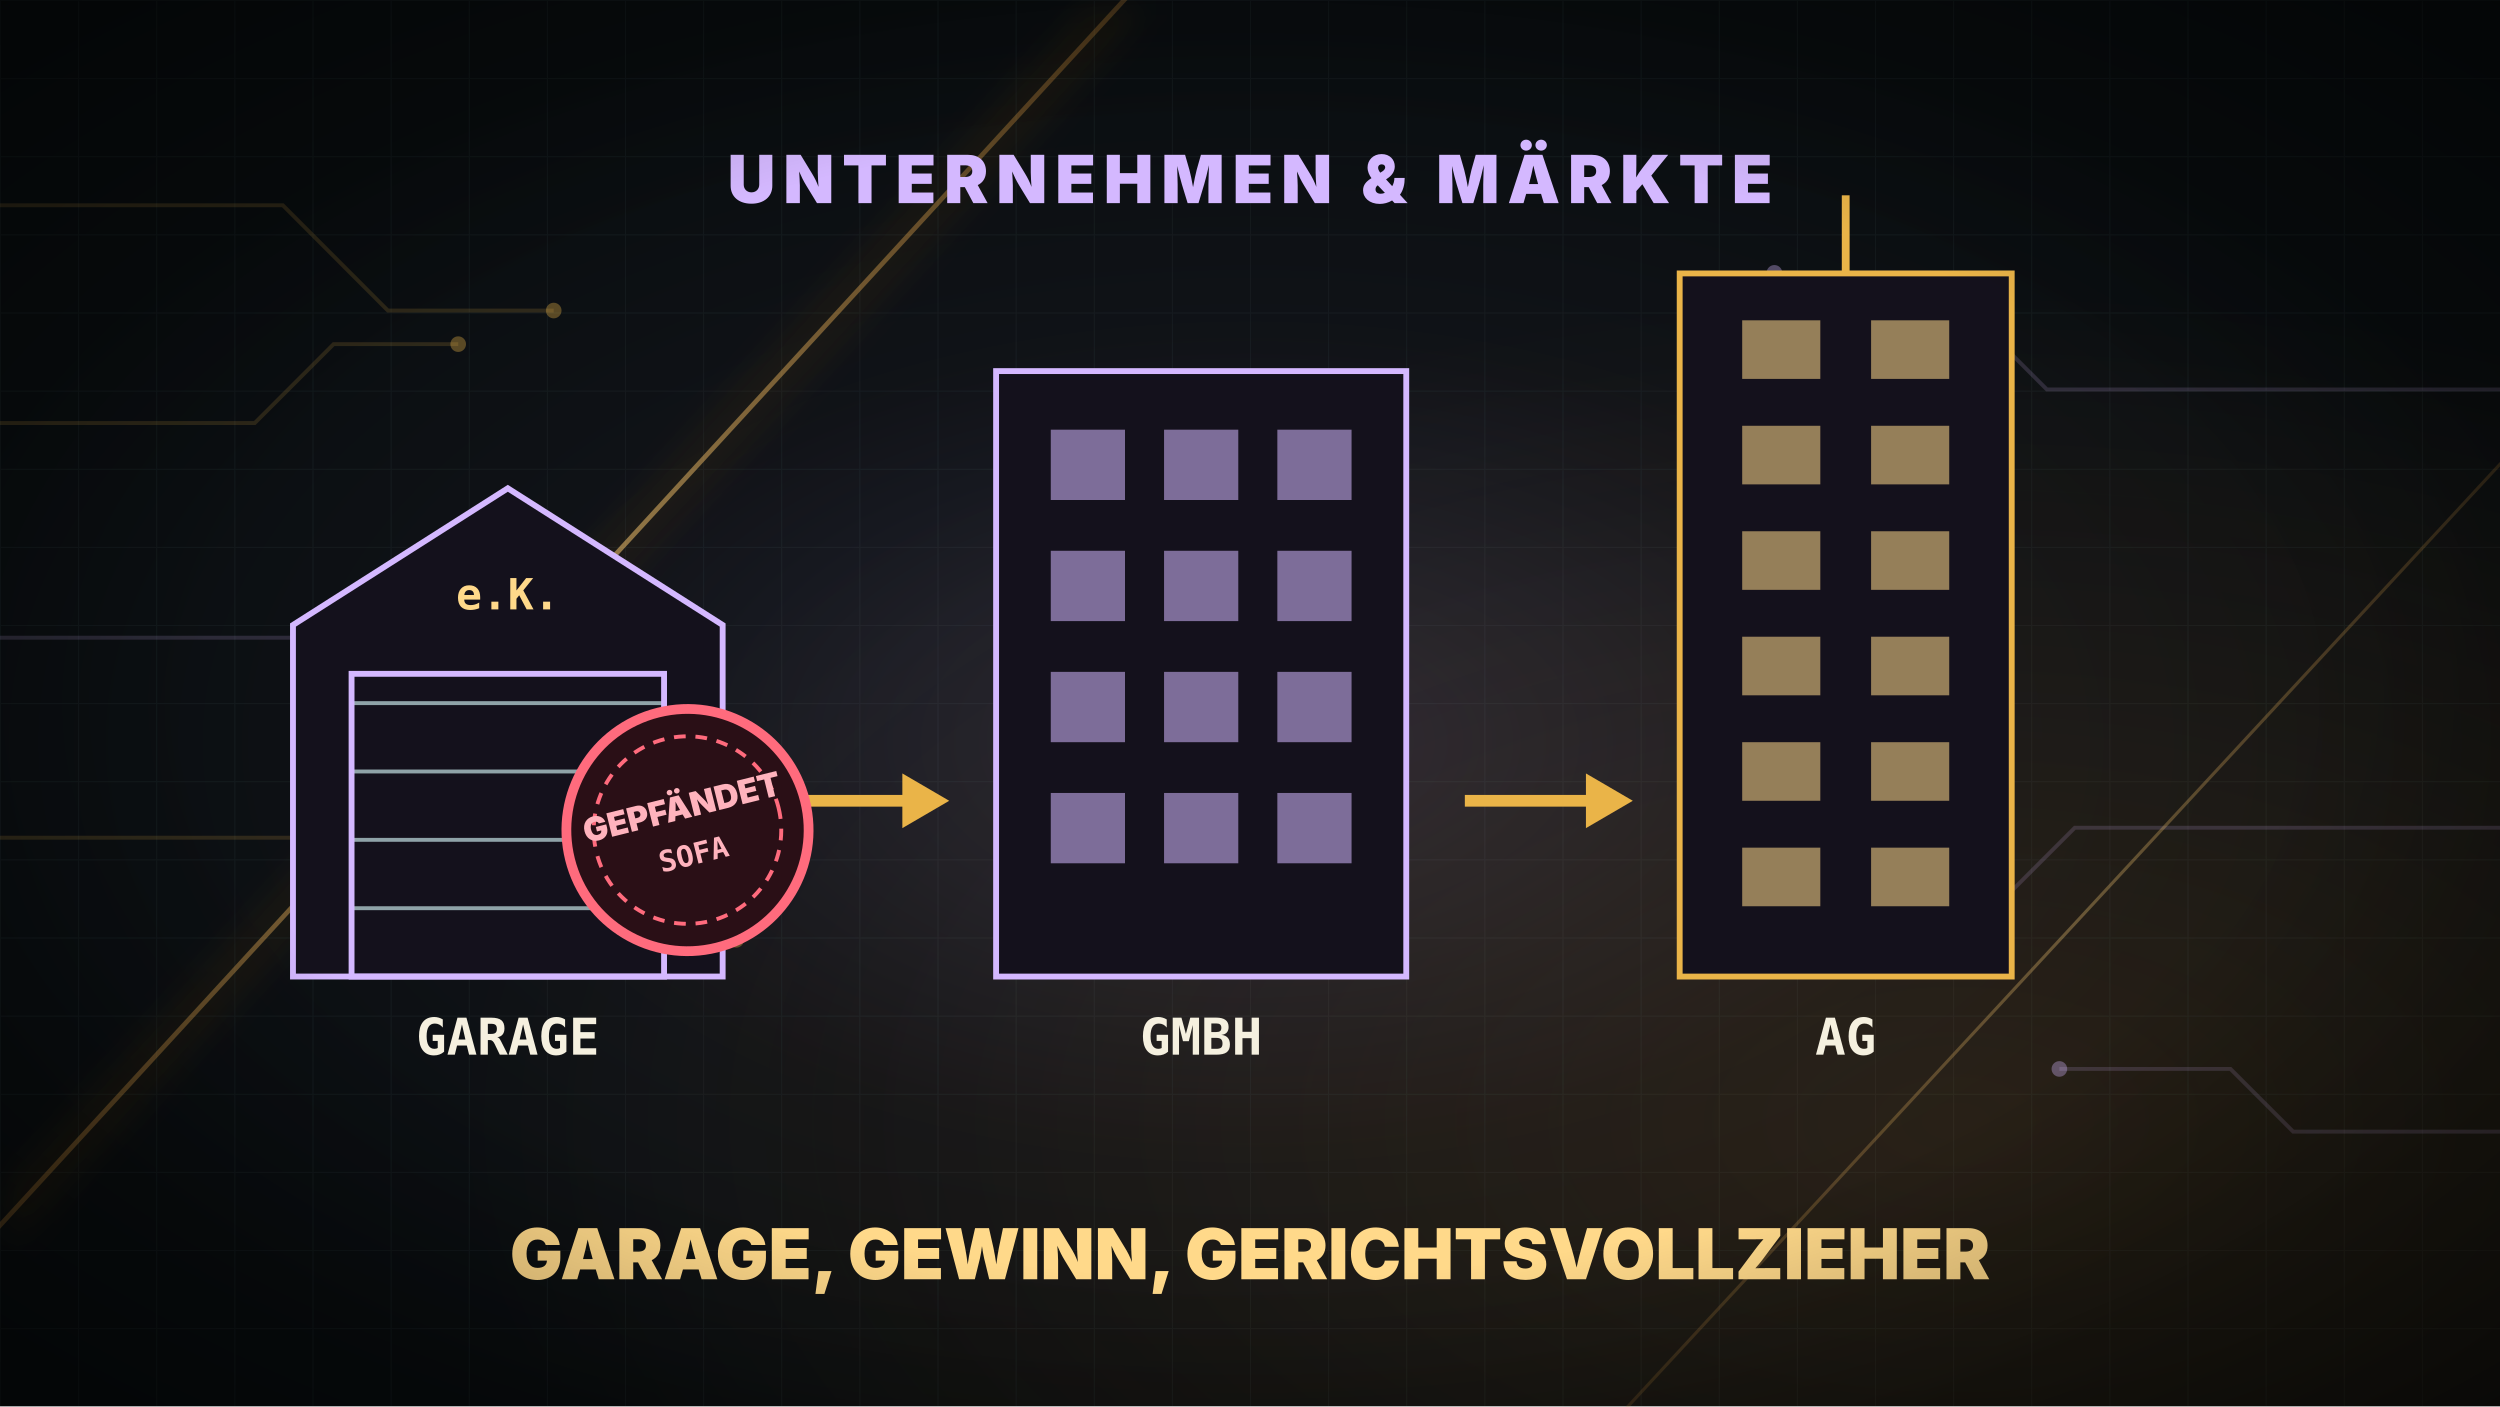
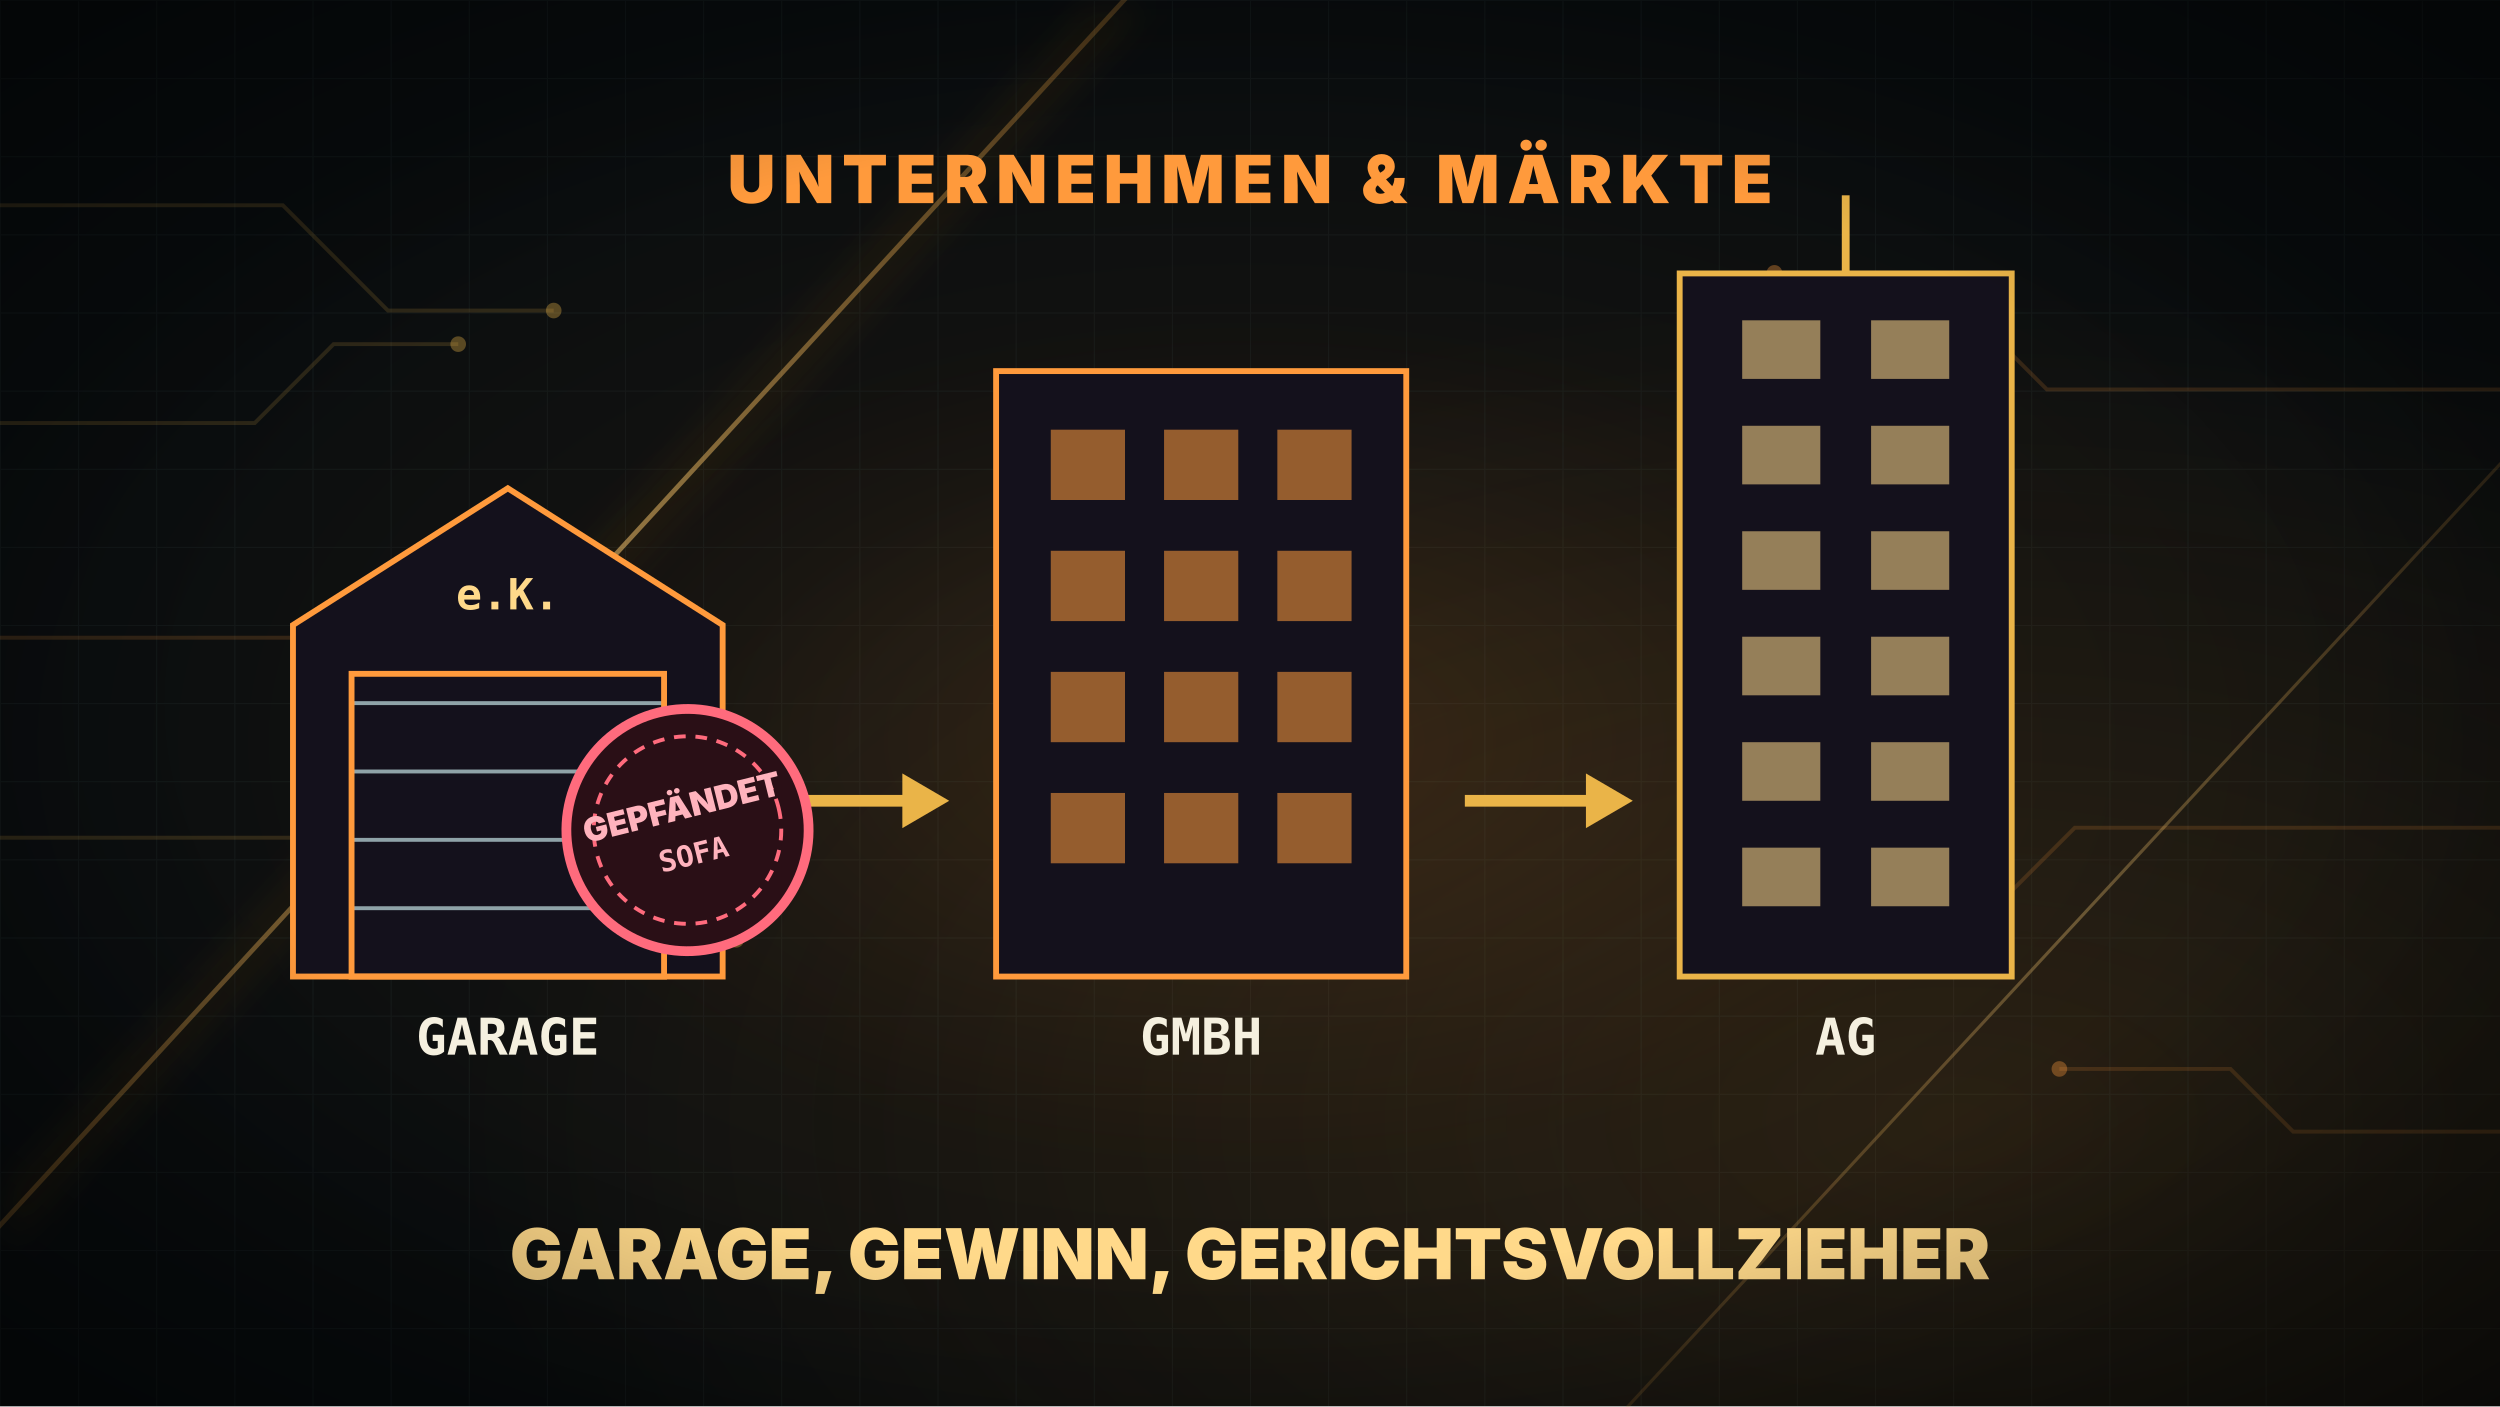
<svg xmlns="http://www.w3.org/2000/svg" width="1280" height="720" viewBox="0 0 1280 720">
  <defs>
    <radialGradient id="unternehmen-glow" cx="0.5" cy="0.528" r=".55">
-       <stop offset="0" stop-color="#d4b8ff" stop-opacity=".16" />
-       <stop offset=".55" stop-color="#d4b8ff" stop-opacity=".035" />
-       <stop offset="1" stop-color="#d4b8ff" stop-opacity="0" />
+       <stop offset="0" stop-color="#ff9a3c" stop-opacity=".16" />
+       <stop offset=".55" stop-color="#ff9a3c" stop-opacity=".035" />
+       <stop offset="1" stop-color="#ff9a3c" stop-opacity="0" />
    </radialGradient>
    <radialGradient id="unternehmen-warm" cx=".78" cy=".8" r=".6">
      <stop offset="0" stop-color="#f39a2b" stop-opacity=".12" />
      <stop offset="1" stop-color="#f39a2b" stop-opacity="0" />
    </radialGradient>
    <radialGradient id="unternehmen-vignette" cx=".5" cy=".5" r=".75">
      <stop offset=".55" stop-color="#000" stop-opacity="0" />
      <stop offset="1" stop-color="#000" stop-opacity=".62" />
    </radialGradient>
    <linearGradient id="unternehmen-gold" x1="0" y1="0" x2="1" y2="1">
      <stop offset="0" stop-color="#fff1bb" />
      <stop offset=".55" stop-color="#efc261" />
      <stop offset="1" stop-color="#cc8f25" />
    </linearGradient>
    <linearGradient id="unternehmen-goldv" x1="0" y1="0" x2="0" y2="1">
      <stop offset="0" stop-color="#ffe4a1" />
      <stop offset="1" stop-color="#d79a2c" />
    </linearGradient>
    <linearGradient id="unternehmen-ray" x1="0" y1="1" x2="1" y2="0">
      <stop offset="0" stop-color="#d88120" stop-opacity=".2" />
      <stop offset=".5" stop-color="#ffd27a" />
      <stop offset="1" stop-color="#ff9c29" stop-opacity=".15" />
    </linearGradient>
    <linearGradient id="unternehmen-panel" x1="0" y1="0" x2="0" y2="1">
      <stop offset="0" stop-color="#16201f" />
      <stop offset="1" stop-color="#0c1215" />
    </linearGradient>
    <pattern id="unternehmen-grid" width="40" height="40" patternUnits="userSpaceOnUse">
      <path d="M40 0H0V40" fill="none" stroke="#9fe9ef" stroke-opacity=".045" stroke-width="1" />
    </pattern>
    <filter id="unternehmen-glowf" x="-30%" y="-30%" width="160%" height="160%">
      <feGaussianBlur stdDeviation="7" result="b" />
      <feMerge>
        <feMergeNode in="b" />
        <feMergeNode in="SourceGraphic" />
      </feMerge>
    </filter>
    <filter id="unternehmen-soft" x="-20%" y="-20%" width="140%" height="140%">
      <feGaussianBlur stdDeviation="10" />
    </filter>
  </defs>
  <rect width="1280" height="720" fill="#080c0e" />
  <rect width="1280" height="720" fill="url(#unternehmen-grid)" />
  <rect width="1280" height="720" fill="url(#unternehmen-glow)" />
  <rect width="1280" height="720" fill="url(#unternehmen-warm)" />
  <g>
    <path d="M-20 216.6 H130.4 L170.8 176.2 H234.6" stroke="#eab448" stroke-opacity=".16" stroke-width="2" fill="none" />
    <circle cx="234.6" cy="176.2" r="4" fill="#eab448" fill-opacity=".35" />
-     <path d="M1300 579.4 H1174.1 L1142 547.3 H1054.4" stroke="#d4b8ff" stroke-opacity=".16" stroke-width="2" fill="none" />
-     <circle cx="1054.4" cy="547.3" r="4" fill="#d4b8ff" fill-opacity=".35" />
+     <path d="M1300 579.4 H1174.1 L1142 547.3 H1054.4" stroke="#ff9a3c" stroke-opacity=".16" stroke-width="2" fill="none" />
+     <circle cx="1054.4" cy="547.3" r="4" fill="#ff9a3c" fill-opacity=".35" />
    <path d="M-20 428.9 H238.3 L290.5 481.2 H376.9" stroke="#eab448" stroke-opacity=".16" stroke-width="2" fill="none" />
    <circle cx="376.9" cy="481.2" r="4" fill="#eab448" fill-opacity=".35" />
-     <path d="M1300 199.4 H1048 L988.3 139.7 H908.5" stroke="#d4b8ff" stroke-opacity=".16" stroke-width="2" fill="none" />
-     <circle cx="908.5" cy="139.7" r="4" fill="#d4b8ff" fill-opacity=".35" />
+     <path d="M1300 199.4 H1048 L988.3 139.7 H908.5" stroke="#ff9a3c" stroke-opacity=".16" stroke-width="2" fill="none" />
+     <circle cx="908.5" cy="139.7" r="4" fill="#ff9a3c" fill-opacity=".35" />
    <path d="M-20 105.1 H144.8 L198.6 159 H283.5" stroke="#eab448" stroke-opacity=".16" stroke-width="2" fill="none" />
    <circle cx="283.5" cy="159" r="4" fill="#eab448" fill-opacity=".35" />
-     <path d="M1300 423.8 H1062.3 L1014.2 471.9 H947.2" stroke="#d4b8ff" stroke-opacity=".16" stroke-width="2" fill="none" />
-     <circle cx="947.2" cy="471.9" r="4" fill="#d4b8ff" fill-opacity=".35" />
-     <path d="M-20 326.5 H188.1 L252.7 391.1 H377.8" stroke="#d4b8ff" stroke-opacity=".16" stroke-width="2" fill="none" />
-     <circle cx="377.8" cy="391.1" r="4" fill="#d4b8ff" fill-opacity=".35" />
+     <path d="M1300 423.8 H1062.3 L1014.2 471.9 H947.2" stroke="#ff9a3c" stroke-opacity=".16" stroke-width="2" fill="none" />
+     <circle cx="947.2" cy="471.9" r="4" fill="#ff9a3c" fill-opacity=".35" />
+     <path d="M-20 326.5 H188.1 L252.7 391.1 H377.8" stroke="#ff9a3c" stroke-opacity=".16" stroke-width="2" fill="none" />
+     <circle cx="377.8" cy="391.1" r="4" fill="#ff9a3c" fill-opacity=".35" />
  </g>
  <g stroke-linecap="round" fill="none">
    <path d="M-140 780 L704 -140" stroke="#f39a2b" stroke-width="16" stroke-opacity=".08" filter="url(#unternehmen-soft)" />
    <path d="M-140 780 L704 -140" stroke="url(#unternehmen-ray)" stroke-width="2.4" stroke-opacity=".55" />
    <path d="M704 860 L1420 86.4" stroke="url(#unternehmen-ray)" stroke-width="1.6" stroke-opacity=".32" />
  </g>
-   <text x="640" y="104" text-anchor="middle" font-family="Inter,'DejaVu Sans',sans-serif" font-size="34" font-weight="900" letter-spacing="4" fill="#d4b8ff">UNTERNEHMEN &amp; MÄRKTE</text>
+   <text x="640" y="104" text-anchor="middle" font-family="Inter,'DejaVu Sans',sans-serif" font-size="34" font-weight="900" letter-spacing="4" fill="#ff9a3c">UNTERNEHMEN &amp; MÄRKTE</text>
  <g transform="translate(150 250)" font-family="'JetBrains Mono','DejaVu Sans Mono',monospace" font-weight="800">
-     <path d="M0 70L110 0L220 70V250H0Z" fill="#14111c" stroke="#d4b8ff" stroke-width="3" />
+     <path d="M0 70L110 0L220 70V250H0Z" fill="#14111c" stroke="#ff9a3c" stroke-width="3" />
    <g stroke="#8fa3a8" stroke-width="2">
      <path d="M30 110H190M30 145H190M30 180H190M30 215H190" />
    </g>
-     <path d="M30 95H190V250H30Z" fill="none" stroke="#d4b8ff" stroke-width="3" />
+     <path d="M30 95H190V250H30Z" fill="none" stroke="#ff9a3c" stroke-width="3" />
    <text x="110" y="290" text-anchor="middle" font-size="26" fill="#f5f0df">GARAGE</text>
    <text x="110" y="62" text-anchor="middle" font-size="22" fill="#ffd98a">e.K.</text>
  </g>
  <path d="M400 410H470" stroke="#eab448" stroke-width="6" />
  <path d="M462 396L486 410L462 424Z" fill="#eab448" />
  <g transform="translate(510 190)" font-family="'JetBrains Mono','DejaVu Sans Mono',monospace" font-weight="800">
-     <path d="M0 0H210V310H0Z" fill="#14111c" stroke="#d4b8ff" stroke-width="3" />
-     <g fill="#d4b8ff" opacity=".55">
+     <path d="M0 0H210V310H0Z" fill="#14111c" stroke="#ff9a3c" stroke-width="3" />
+     <g fill="#ff9a3c" opacity=".55">
      <rect x="28" y="30" width="38" height="36" />
      <rect x="86" y="30" width="38" height="36" />
      <rect x="144" y="30" width="38" height="36" />
      <rect x="28" y="92" width="38" height="36" />
      <rect x="86" y="92" width="38" height="36" />
      <rect x="144" y="92" width="38" height="36" />
      <rect x="28" y="154" width="38" height="36" />
      <rect x="86" y="154" width="38" height="36" />
      <rect x="144" y="154" width="38" height="36" />
      <rect x="28" y="216" width="38" height="36" />
      <rect x="86" y="216" width="38" height="36" />
      <rect x="144" y="216" width="38" height="36" />
    </g>
    <text x="105" y="350" text-anchor="middle" font-size="26" fill="#f5f0df">GMBH</text>
  </g>
  <path d="M750 410H820" stroke="#eab448" stroke-width="6" />
  <path d="M812 396L836 410L812 424Z" fill="#eab448" />
  <g transform="translate(860 140)" font-family="'JetBrains Mono','DejaVu Sans Mono',monospace" font-weight="800">
    <path d="M0 0H170V360H0Z" fill="#14111c" stroke="#eab448" stroke-width="3" />
    <path d="M85 -40V0" stroke="#eab448" stroke-width="4" />
    <g fill="#ffd98a" opacity=".55">
      <rect x="32" y="24" width="40" height="30" />
      <rect x="98" y="24" width="40" height="30" />
      <rect x="32" y="78" width="40" height="30" />
      <rect x="98" y="78" width="40" height="30" />
      <rect x="32" y="132" width="40" height="30" />
      <rect x="98" y="132" width="40" height="30" />
      <rect x="32" y="186" width="40" height="30" />
      <rect x="98" y="186" width="40" height="30" />
      <rect x="32" y="240" width="40" height="30" />
      <rect x="98" y="240" width="40" height="30" />
      <rect x="32" y="294" width="40" height="30" />
      <rect x="98" y="294" width="40" height="30" />
    </g>
    <text x="85" y="400" text-anchor="middle" font-size="26" fill="#f5f0df">AG</text>
  </g>
  <g transform="translate(352 425) rotate(-14)">
    <circle r="62" fill="#2a0f16" stroke="#ff6b7d" stroke-width="5" />
    <circle r="48" fill="none" stroke="#ff6b7d" stroke-width="2" stroke-dasharray="6 5" />
    <text y="-6" text-anchor="middle" font-family="Inter,'DejaVu Sans',sans-serif" font-size="17" font-weight="900" fill="#ffb3bd">GEPFÄNDET</text>
    <text y="18" text-anchor="middle" font-family="'JetBrains Mono','DejaVu Sans Mono',monospace" font-size="15" font-weight="800" fill="#ffb3bd">SOFA</text>
  </g>
  <text x="640" y="655" text-anchor="middle" font-family="Inter,'DejaVu Sans',sans-serif" font-size="36" font-weight="900" fill="#ffd98a">GARAGE, GEWINN, GERICHTSVOLLZIEHER</text>
  <rect width="1280" height="720" fill="url(#unternehmen-vignette)" pointer-events="none" />
</svg>
